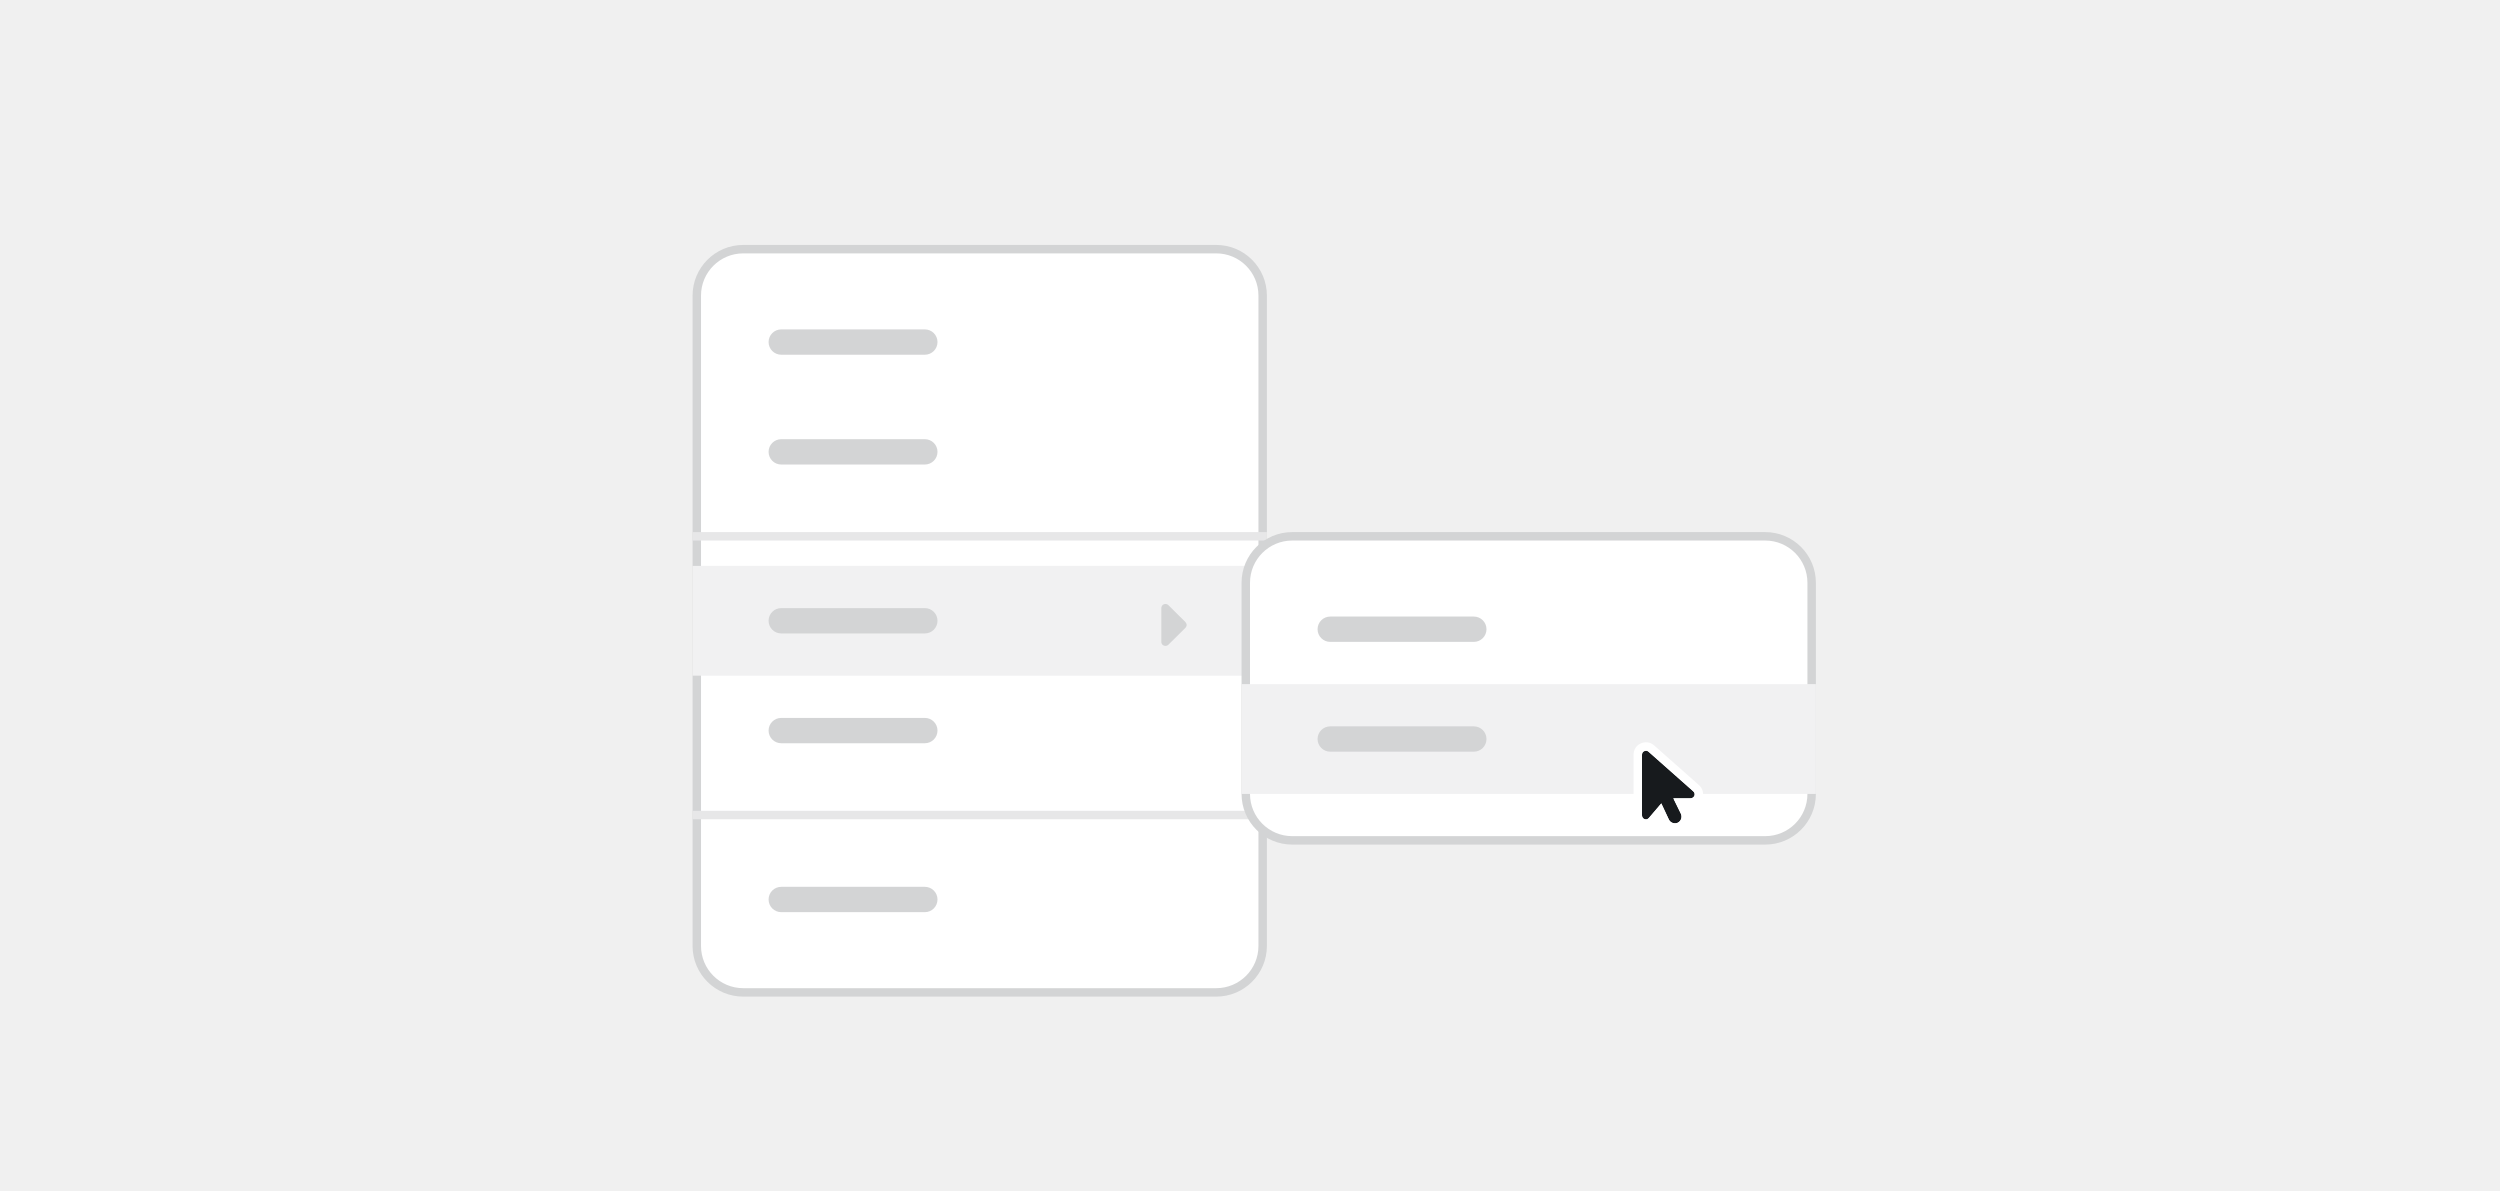
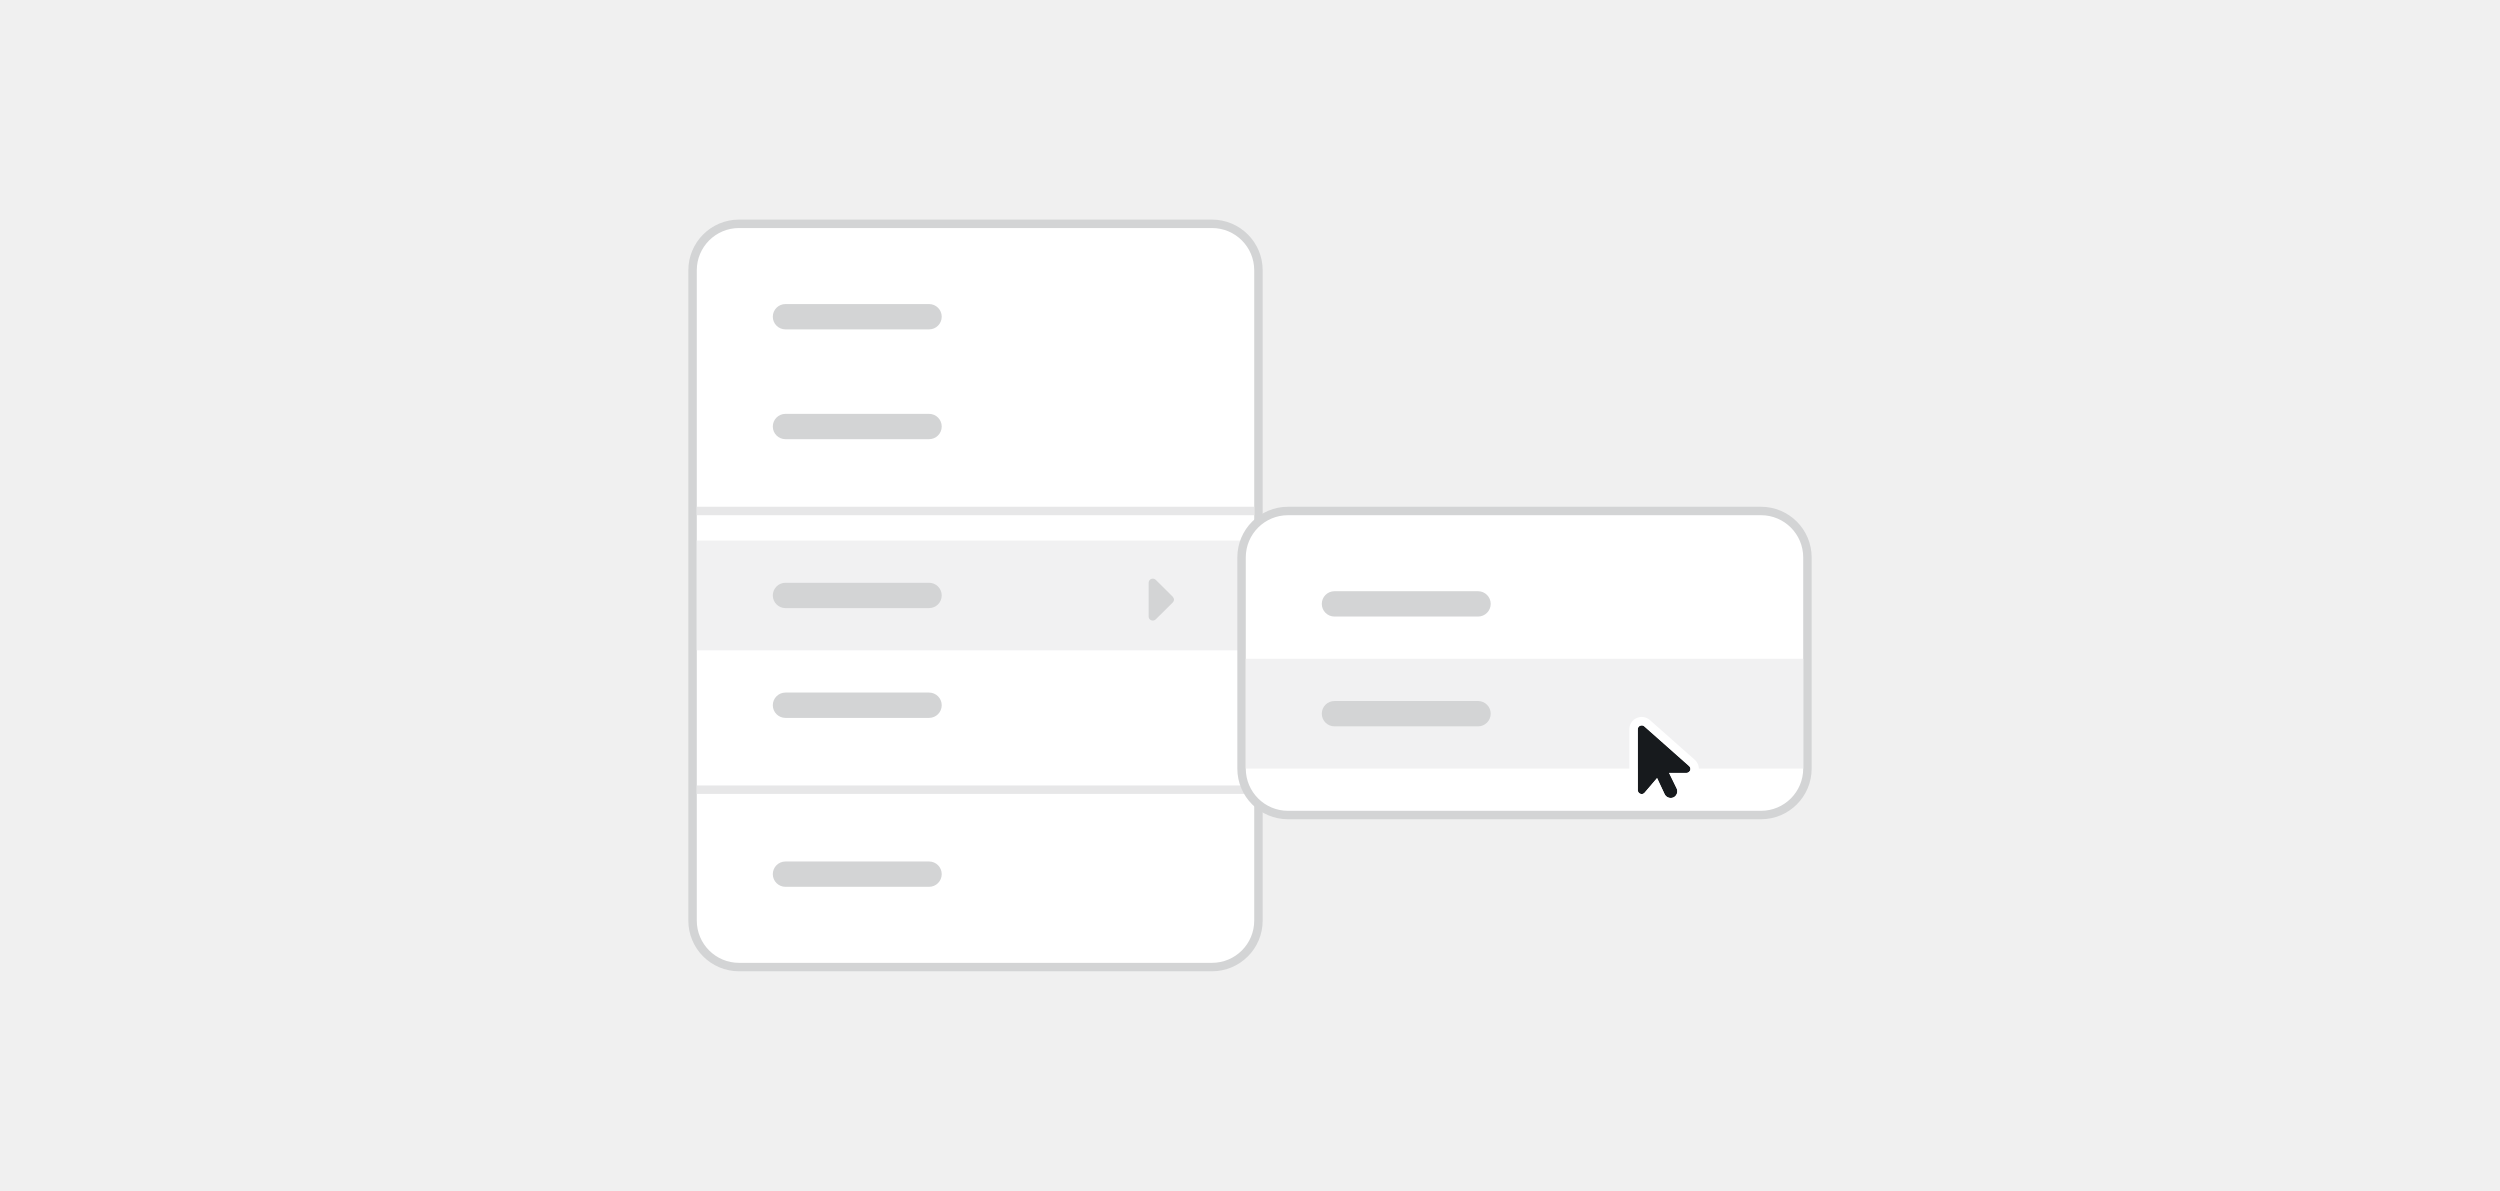
<svg xmlns="http://www.w3.org/2000/svg" width="296" height="141" viewBox="0 0 296 141" fill="none">
-   <path d="M82.5 35C82.5 31.962 84.962 29.5 88 29.5H144C147.038 29.5 149.5 31.962 149.5 35V112C149.5 115.038 147.038 117.5 144 117.5H88C84.962 117.5 82.5 115.038 82.5 112V35Z" fill="white" />
-   <path d="M82.5 35C82.5 31.962 84.962 29.5 88 29.5H144C147.038 29.5 149.5 31.962 149.5 35V112C149.5 115.038 147.038 117.5 144 117.5H88C84.962 117.5 82.5 115.038 82.5 112V35Z" stroke="#D3D4D5" />
-   <rect x="91" y="39" width="20" height="3" rx="1.5" fill="#D3D4D5" />
-   <rect x="91" y="52" width="20" height="3" rx="1.5" fill="#D3D4D5" />
-   <rect width="68" height="1" transform="translate(82 63)" fill="#E7E7E8" />
-   <rect width="68" height="13" transform="translate(82 67)" fill="#F1F1F2" />
-   <rect x="91" y="72" width="20" height="3" rx="1.5" fill="#D3D4D5" />
-   <path d="M138.344 71.656L140.344 73.641C140.438 73.75 140.5 73.875 140.5 74C140.5 74.109 140.438 74.25 140.344 74.344L138.344 76.328C138.203 76.469 137.984 76.516 137.797 76.438C137.609 76.359 137.5 76.203 137.5 76V72C137.5 71.812 137.609 71.625 137.797 71.547C137.984 71.469 138.203 71.516 138.344 71.656Z" fill="#D3D4D5" />
-   <rect x="91" y="85" width="20" height="3" rx="1.5" fill="#D3D4D5" />
-   <rect width="68" height="1" transform="translate(82 96)" fill="#E7E7E8" />
-   <rect x="91" y="105" width="20" height="3" rx="1.5" fill="#D3D4D5" />
-   <path d="M147.5 69C147.5 65.962 149.962 63.5 153 63.5H209C212.038 63.5 214.5 65.962 214.5 69V94C214.5 97.038 212.038 99.5 209 99.5H153C149.962 99.5 147.5 97.038 147.5 94V69Z" fill="white" />
-   <path d="M147.5 69C147.5 65.962 149.962 63.5 153 63.5H209C212.038 63.5 214.5 65.962 214.5 69V94C214.5 97.038 212.038 99.5 209 99.5H153C149.962 99.5 147.5 97.038 147.5 94V69Z" stroke="#D3D4D5" />
-   <rect x="156" y="73" width="20" height="3" rx="1.5" fill="#D3D4D5" />
-   <rect width="68" height="13" transform="translate(147 81)" fill="#F1F1F2" />
-   <rect x="156" y="86" width="20" height="3" rx="1.5" fill="#D3D4D5" />
-   <mask id="path-11-outside-1_201_1628" maskUnits="userSpaceOnUse" x="193" y="87" width="9" height="12" fill="black">
-     <rect fill="white" x="193" y="87" width="9" height="12" />
-     <path d="M200.623 94.207C200.545 94.383 200.369 94.519 200.174 94.519H198.123L199.021 96.356C199.197 96.746 199.041 97.215 198.65 97.41C198.259 97.586 197.791 97.43 197.595 97.039L196.697 95.125L195.232 96.844C195.134 96.961 194.998 97.019 194.881 97.019C194.822 97.019 194.763 97 194.705 96.981C194.529 96.922 194.412 96.746 194.412 96.531V89.363C194.412 89.168 194.509 88.992 194.685 88.934C194.841 88.856 195.037 88.875 195.174 88.992L200.466 93.68C200.642 93.816 200.681 94.031 200.623 94.207Z" />
+   <path d="M82 32C82 28.962 84.462 26.5 87.5 26.5H143.5C146.538 26.5 149 28.962 149 32V109C149 112.038 146.538 114.5 143.5 114.5H87.5C84.462 114.5 82 112.038 82 109V32Z" fill="white" />
+   <path d="M82 32C82 28.962 84.462 26.5 87.5 26.5H143.5C146.538 26.5 149 28.962 149 32V109C149 112.038 146.538 114.5 143.5 114.5H87.5C84.462 114.5 82 112.038 82 109V32Z" stroke="#D3D4D5" />
+   <rect x="91.5" y="36" width="20" height="3" rx="1.5" fill="#D3D4D5" />
+   <rect x="91.5" y="49" width="20" height="3" rx="1.5" fill="#D3D4D5" />
+   <rect width="66" height="1" transform="translate(82.5 60)" fill="#E7E7E8" />
+   <rect width="66" height="13" transform="translate(82.5 64)" fill="#F1F1F2" />
+   <rect x="91.5" y="69" width="20" height="3" rx="1.5" fill="#D3D4D5" />
+   <path d="M136.844 68.656L138.844 70.641C138.938 70.75 139 70.875 139 71C139 71.109 138.938 71.25 138.844 71.344L136.844 73.328C136.703 73.469 136.484 73.516 136.297 73.438C136.109 73.359 136 73.203 136 73V69C136 68.812 136.109 68.625 136.297 68.547C136.484 68.469 136.703 68.516 136.844 68.656Z" fill="#D3D4D5" />
+   <rect x="91.5" y="82" width="20" height="3" rx="1.5" fill="#D3D4D5" />
+   <rect width="66" height="1" transform="translate(82.5 93)" fill="#E7E7E8" />
+   <rect x="91.5" y="102" width="20" height="3" rx="1.5" fill="#D3D4D5" />
+   <path d="M147 66C147 62.962 149.462 60.5 152.5 60.5H208.5C211.538 60.5 214 62.962 214 66V91C214 94.038 211.538 96.5 208.5 96.5H152.5C149.462 96.5 147 94.038 147 91V66Z" fill="white" />
+   <path d="M147 66C147 62.962 149.462 60.5 152.5 60.5H208.5C211.538 60.5 214 62.962 214 66V91C214 94.038 211.538 96.5 208.5 96.5H152.5C149.462 96.5 147 94.038 147 91V66Z" stroke="#D3D4D5" />
+   <rect x="156.5" y="70" width="20" height="3" rx="1.5" fill="#D3D4D5" />
+   <rect width="66" height="13" transform="translate(147.5 78)" fill="#F1F1F2" />
+   <rect x="156.5" y="83" width="20" height="3" rx="1.5" fill="#D3D4D5" />
+   <mask id="path-11-outside-1_227_12676" maskUnits="userSpaceOnUse" x="192.5" y="84" width="9" height="12" fill="black">
+     <rect fill="white" x="192.5" y="84" width="9" height="12" />
+     <path d="M200.123 91.207C200.045 91.383 199.869 91.519 199.674 91.519H197.623L198.521 93.356C198.697 93.746 198.541 94.215 198.15 94.41C197.759 94.586 197.291 94.43 197.095 94.039L196.197 92.125L194.732 93.844C194.634 93.961 194.498 94.019 194.381 94.019C194.322 94.019 194.263 94 194.205 93.981C194.029 93.922 193.912 93.746 193.912 93.531V86.363C193.912 86.168 194.009 85.992 194.185 85.934C194.341 85.856 194.537 85.875 194.674 85.992L199.966 90.68C200.142 90.816 200.181 91.031 200.123 91.207Z" />
  </mask>
-   <path d="M200.623 94.207C200.545 94.383 200.369 94.519 200.174 94.519H198.123L199.021 96.356C199.197 96.746 199.041 97.215 198.65 97.41C198.259 97.586 197.791 97.43 197.595 97.039L196.697 95.125L195.232 96.844C195.134 96.961 194.998 97.019 194.881 97.019C194.822 97.019 194.763 97 194.705 96.981C194.529 96.922 194.412 96.746 194.412 96.531V89.363C194.412 89.168 194.509 88.992 194.685 88.934C194.841 88.856 195.037 88.875 195.174 88.992L200.466 93.68C200.642 93.816 200.681 94.031 200.623 94.207Z" fill="#171A1D" />
-   <path d="M200.623 94.207L201.537 94.613L201.556 94.569L201.571 94.523L200.623 94.207ZM198.123 94.519V93.519H196.52L197.225 94.959L198.123 94.519ZM199.021 96.356L199.933 95.945L199.926 95.93L199.919 95.916L199.021 96.356ZM198.65 97.41L199.06 98.322L199.079 98.314L199.097 98.305L198.65 97.41ZM197.595 97.039L196.69 97.464L196.695 97.475L196.701 97.486L197.595 97.039ZM196.697 95.125L197.602 94.7L196.943 93.295L195.936 94.476L196.697 95.125ZM195.232 96.844L194.471 96.195L194.464 96.204L195.232 96.844ZM194.685 88.934L195.001 89.882L195.069 89.86L195.132 89.828L194.685 88.934ZM195.174 88.992L195.837 88.244L195.83 88.238L195.824 88.233L195.174 88.992ZM200.466 93.68L199.803 94.428L199.827 94.45L199.853 94.469L200.466 93.68ZM199.709 93.801C199.742 93.727 199.792 93.665 199.858 93.617C199.927 93.568 200.034 93.519 200.174 93.519V95.519C200.836 95.519 201.329 95.079 201.537 94.613L199.709 93.801ZM200.174 93.519H198.123V95.519H200.174V93.519ZM197.225 94.959L198.123 96.795L199.919 95.916L199.021 94.08L197.225 94.959ZM198.109 96.766C198.072 96.682 198.099 96.568 198.203 96.516L199.097 98.305C199.982 97.862 200.322 96.81 199.933 95.945L198.109 96.766ZM198.24 96.498C198.323 96.461 198.438 96.488 198.49 96.592L196.701 97.486C197.143 98.371 198.196 98.711 199.06 98.322L198.24 96.498ZM198.501 96.614L197.602 94.7L195.792 95.55L196.69 97.464L198.501 96.614ZM195.936 94.476L194.471 96.195L195.993 97.492L197.458 95.774L195.936 94.476ZM194.464 96.204C194.509 96.149 194.566 96.105 194.631 96.074C194.693 96.044 194.777 96.019 194.881 96.019V98.019C195.308 98.019 195.722 97.818 196 97.484L194.464 96.204ZM194.881 96.019C194.96 96.019 195.017 96.033 195.035 96.037C195.045 96.04 195.05 96.041 195.047 96.04C195.043 96.039 195.037 96.037 195.021 96.032L194.389 97.929C194.414 97.938 194.63 98.019 194.881 98.019V96.019ZM195.021 96.032C195.32 96.131 195.412 96.39 195.412 96.531H193.412C193.412 97.102 193.738 97.712 194.389 97.929L195.021 96.032ZM195.412 96.531V89.363H193.412V96.531H195.412ZM195.412 89.363C195.412 89.469 195.344 89.768 195.001 89.882L194.369 87.985C193.675 88.216 193.412 88.867 193.412 89.363H195.412ZM195.132 89.828C194.941 89.924 194.702 89.905 194.523 89.751L195.824 88.233C195.372 87.845 194.742 87.787 194.238 88.039L195.132 89.828ZM194.511 89.741L199.803 94.428L201.129 92.931L195.837 88.244L194.511 89.741ZM199.853 94.469C199.648 94.31 199.618 94.059 199.674 93.891L201.571 94.523C201.745 94.004 201.637 93.323 201.08 92.89L199.853 94.469Z" fill="white" mask="url(#path-11-outside-1_201_1628)" />
+   <path d="M200.123 91.207C200.045 91.383 199.869 91.519 199.674 91.519H197.623L198.521 93.356C198.697 93.746 198.541 94.215 198.15 94.41C197.759 94.586 197.291 94.43 197.095 94.039L196.197 92.125L194.732 93.844C194.634 93.961 194.498 94.019 194.381 94.019C194.322 94.019 194.263 94 194.205 93.981C194.029 93.922 193.912 93.746 193.912 93.531V86.363C193.912 86.168 194.009 85.992 194.185 85.934C194.341 85.856 194.537 85.875 194.674 85.992L199.966 90.68C200.142 90.816 200.181 91.031 200.123 91.207Z" fill="#171A1D" />
+   <path d="M200.123 91.207L201.037 91.613L201.056 91.569L201.071 91.523L200.123 91.207ZM197.623 91.519V90.519H196.02L196.725 91.959L197.623 91.519ZM198.521 93.356L199.433 92.945L199.426 92.93L199.419 92.916L198.521 93.356ZM198.15 94.41L198.56 95.322L198.579 95.314L198.597 95.305L198.15 94.41ZM197.095 94.039L196.19 94.464L196.195 94.475L196.201 94.486L197.095 94.039ZM196.197 92.125L197.102 91.7L196.443 90.295L195.436 91.476L196.197 92.125ZM194.732 93.844L193.971 93.195L193.964 93.204L194.732 93.844ZM194.185 85.934L194.501 86.882L194.569 86.86L194.632 86.828L194.185 85.934ZM194.674 85.992L195.337 85.244L195.33 85.238L195.324 85.233L194.674 85.992ZM199.966 90.68L199.303 91.428L199.327 91.45L199.353 91.469L199.966 90.68ZM199.209 90.801C199.242 90.727 199.292 90.665 199.358 90.617C199.427 90.568 199.534 90.519 199.674 90.519V92.519C200.336 92.519 200.829 92.079 201.037 91.613L199.209 90.801ZM199.674 90.519H197.623V92.519H199.674V90.519ZM196.725 91.959L197.623 93.795L199.419 92.916L198.521 91.08L196.725 91.959ZM197.609 93.766C197.572 93.682 197.599 93.568 197.703 93.516L198.597 95.305C199.482 94.862 199.822 93.81 199.433 92.945L197.609 93.766ZM197.74 93.498C197.823 93.461 197.938 93.488 197.99 93.592L196.201 94.486C196.643 95.371 197.696 95.711 198.56 95.322L197.74 93.498ZM198.001 93.614L197.102 91.7L195.292 92.55L196.19 94.464L198.001 93.614ZM195.436 91.476L193.971 93.195L195.493 94.492L196.958 92.774L195.436 91.476ZM193.964 93.204C194.009 93.149 194.066 93.105 194.131 93.074C194.193 93.044 194.277 93.019 194.381 93.019V95.019C194.808 95.019 195.222 94.818 195.5 94.484L193.964 93.204ZM194.381 93.019C194.46 93.019 194.517 93.033 194.535 93.037C194.545 93.04 194.55 93.041 194.547 93.04C194.543 93.039 194.537 93.037 194.521 93.032L193.889 94.929C193.914 94.938 194.13 95.019 194.381 95.019V93.019ZM194.521 93.032C194.82 93.131 194.912 93.39 194.912 93.531H192.912C192.912 94.102 193.238 94.712 193.889 94.929L194.521 93.032ZM194.912 93.531V86.363H192.912V93.531H194.912ZM194.912 86.363C194.912 86.469 194.844 86.768 194.501 86.882L193.869 84.985C193.175 85.216 192.912 85.867 192.912 86.363H194.912ZM194.632 86.828C194.441 86.924 194.202 86.905 194.023 86.751L195.324 85.233C194.872 84.845 194.242 84.787 193.738 85.039L194.632 86.828ZM194.011 86.741L199.303 91.428L200.629 89.931L195.337 85.244L194.011 86.741ZM199.353 91.469C199.148 91.31 199.118 91.059 199.174 90.891L201.071 91.523C201.245 91.004 201.137 90.323 200.58 89.89L199.353 91.469Z" fill="white" mask="url(#path-11-outside-1_227_12676)" />
</svg>
